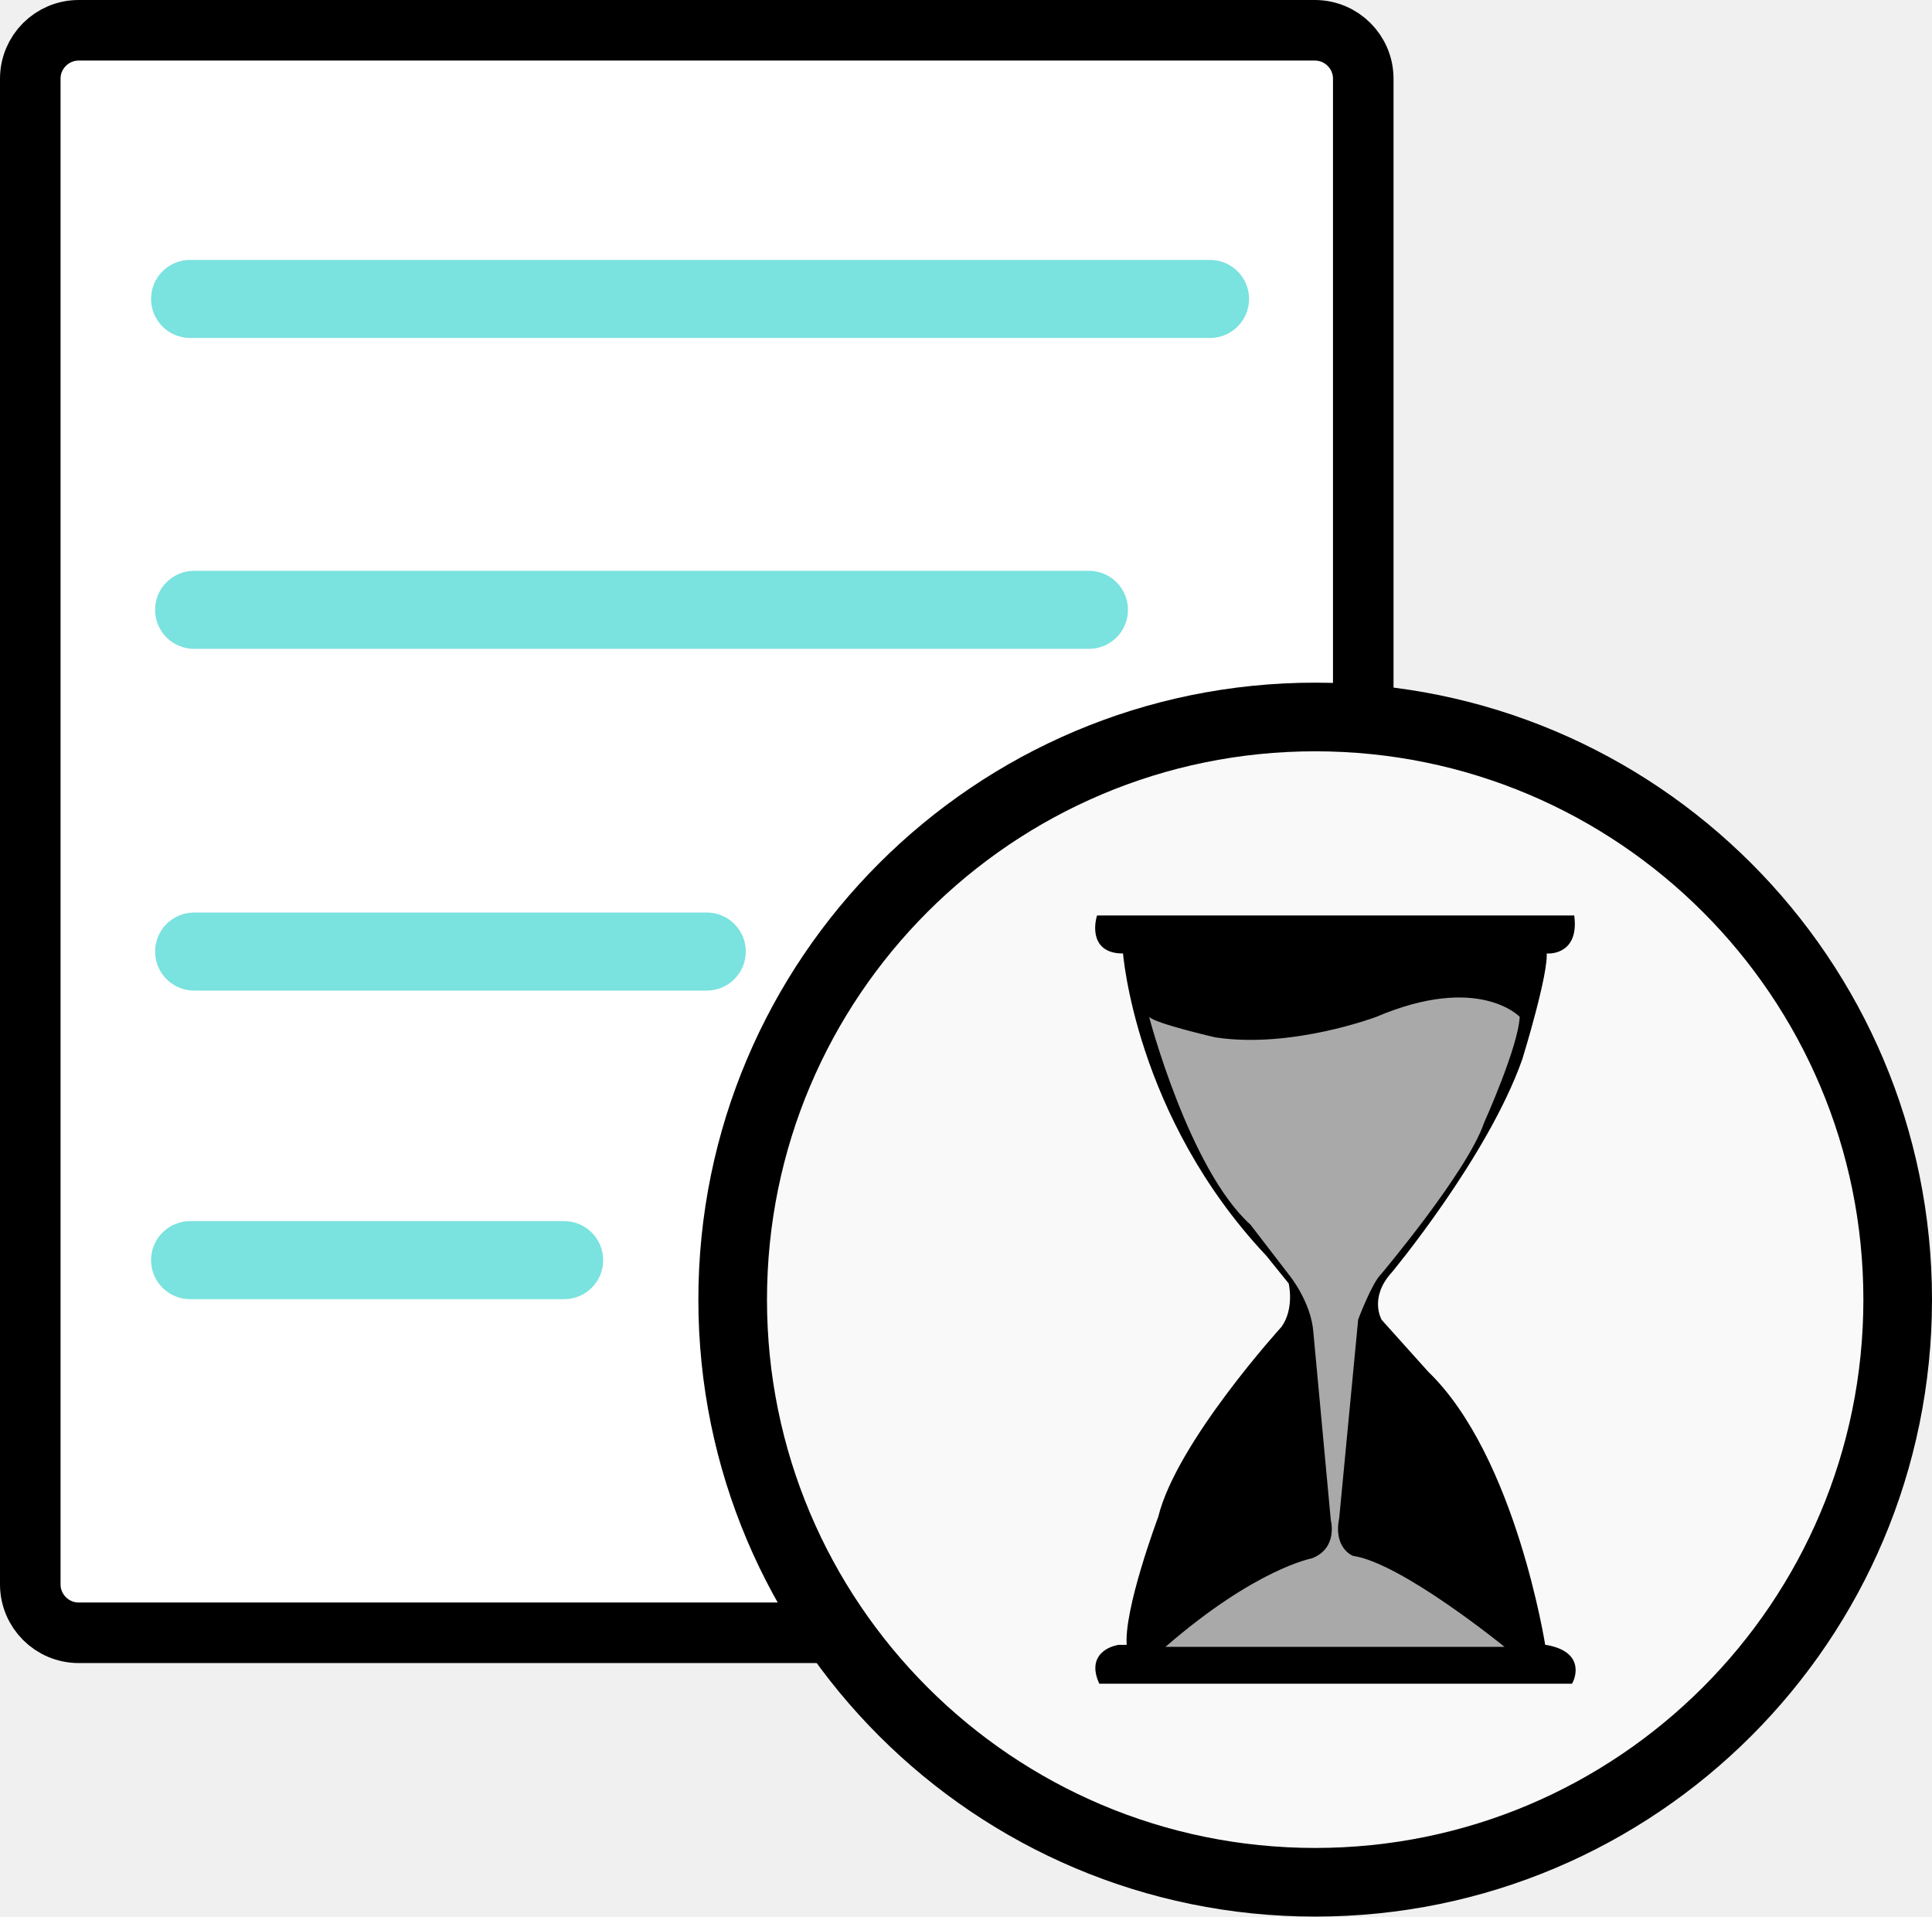
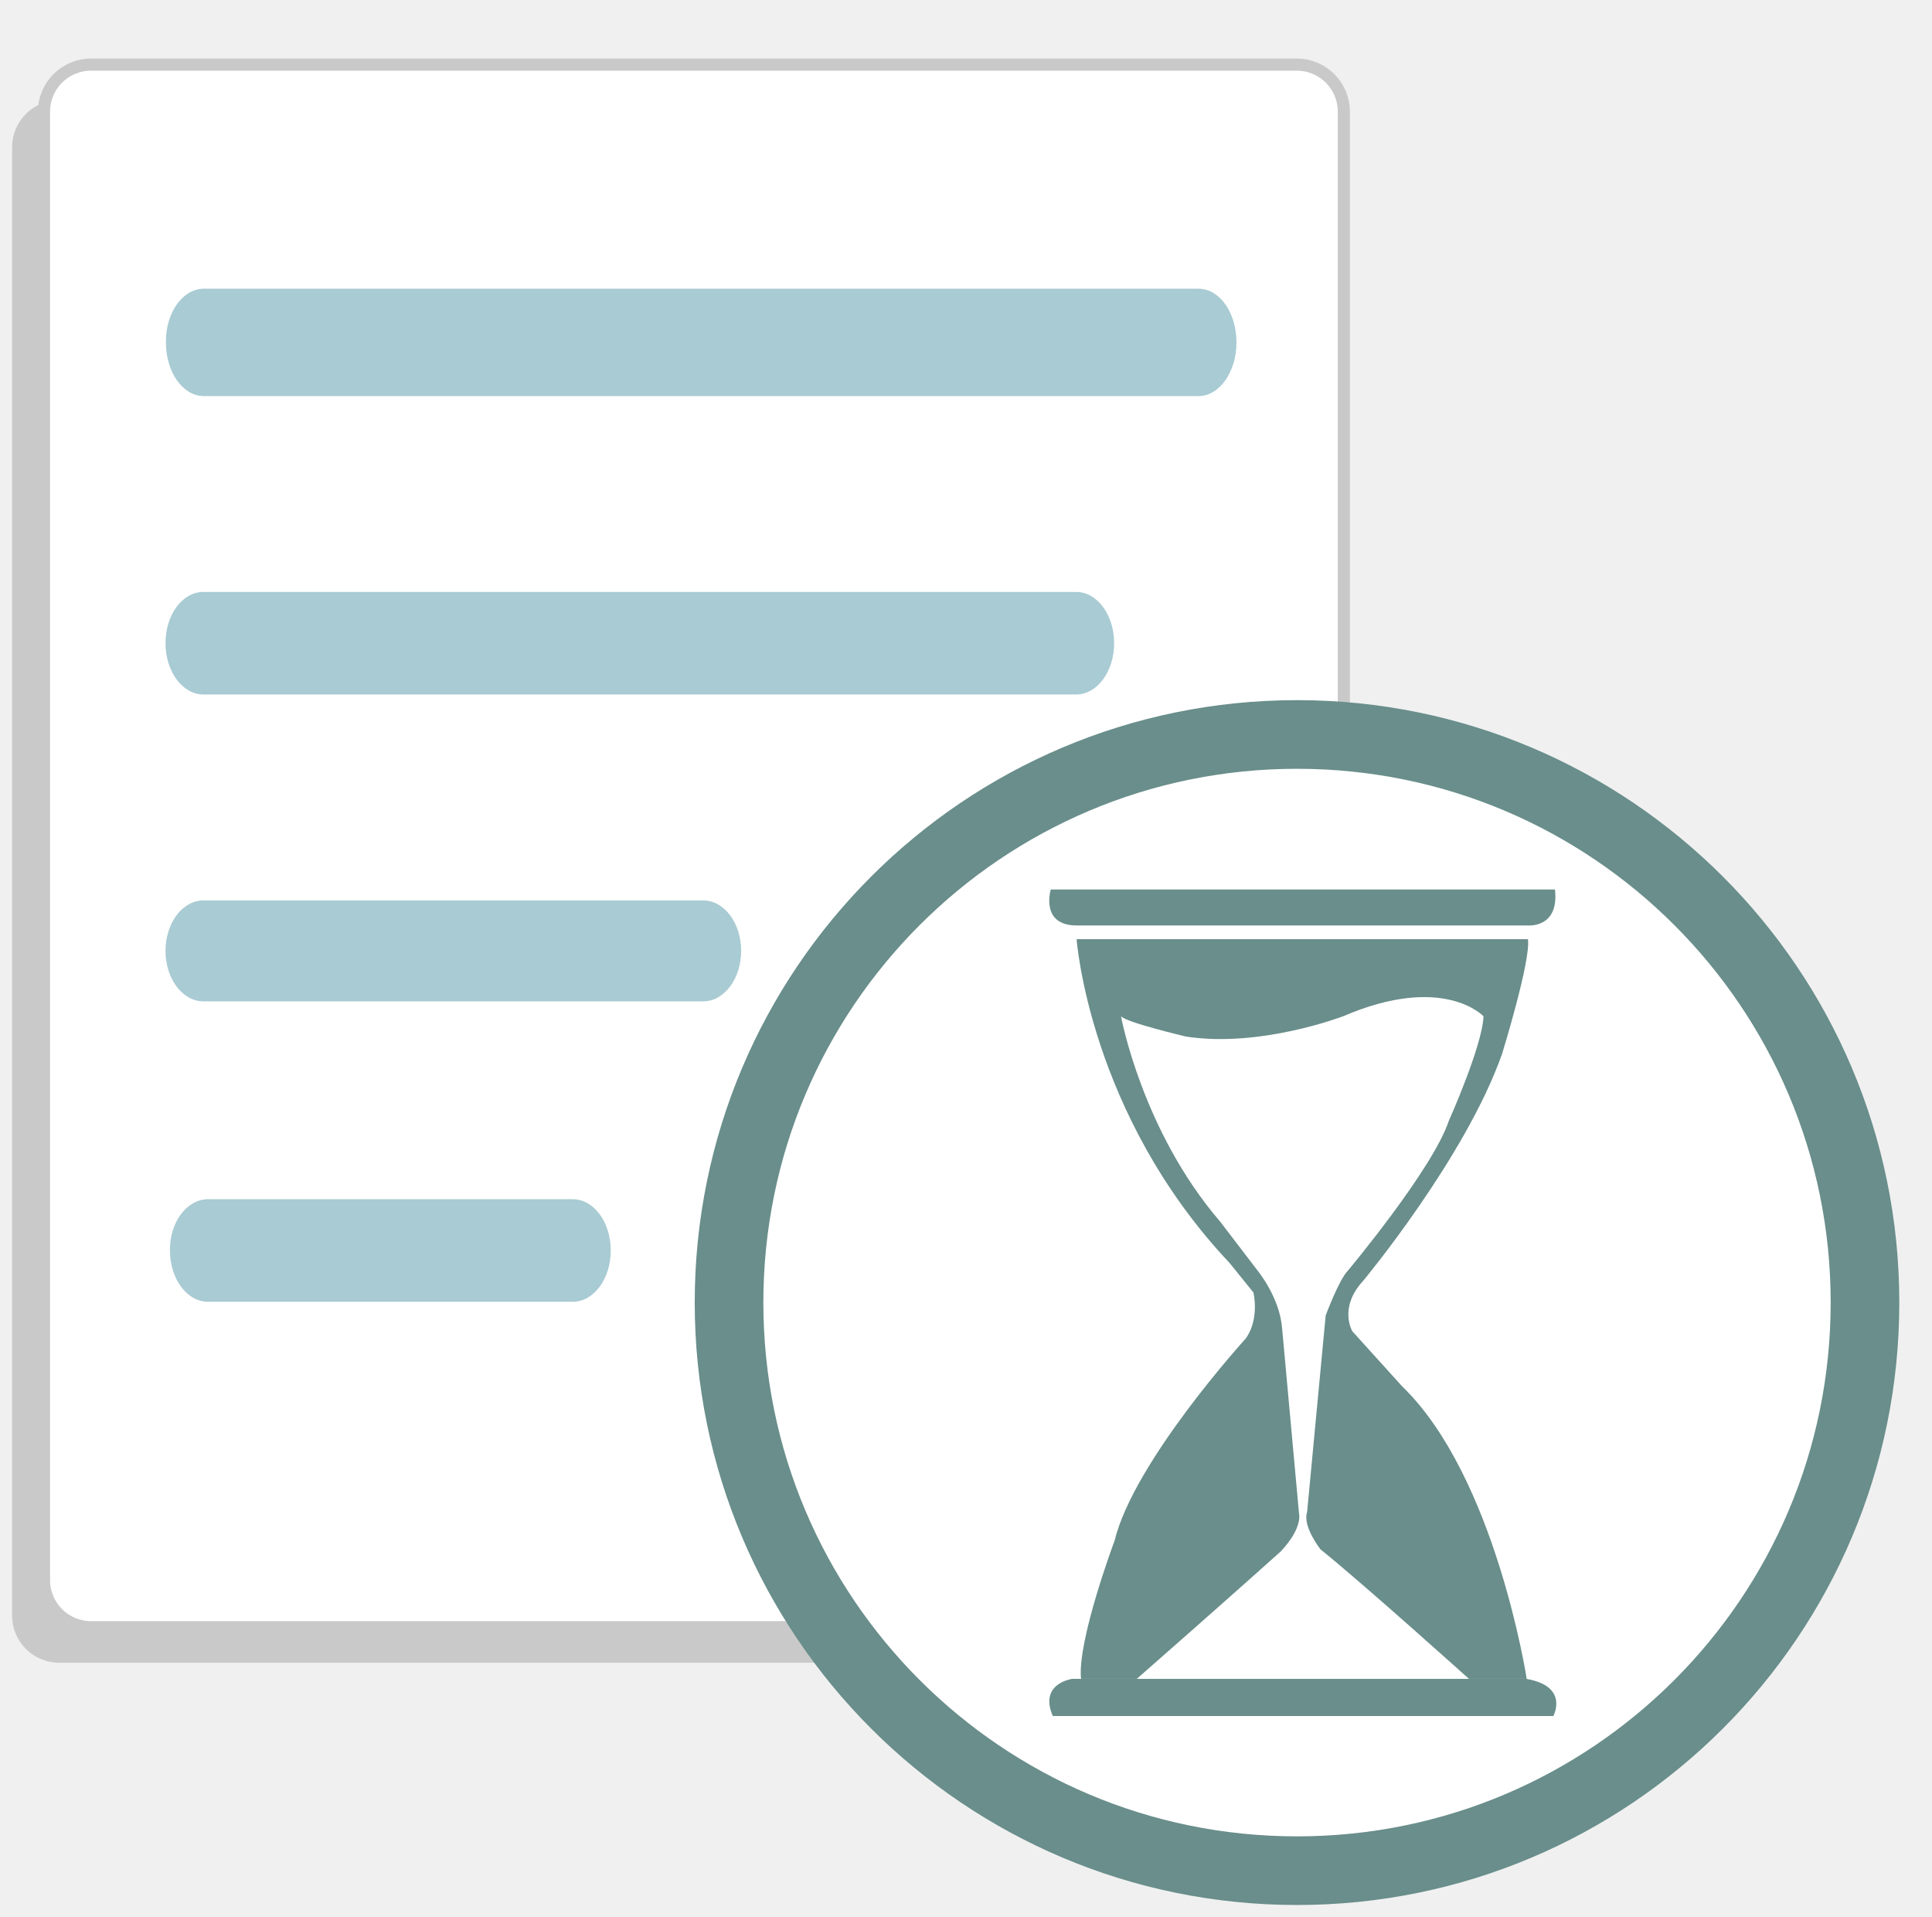
- <svg xmlns="http://www.w3.org/2000/svg" viewBox="0 0 478.6 474.66">
-   <defs>
-     <style>.cls-1{fill:#fff;stroke-width:15px;}.cls-1,.cls-2,.cls-3{stroke:#000;stroke-miterlimit:10;}.cls-2{fill:#f9f9f9;stroke-width:17px;}.cls-4{fill:#a9a9aa;}.cls-5{fill:#7ae2df;}</style>
-   </defs>
+ <svg xmlns="http://www.w3.org/2000/svg" version="1.1" id="Layer_1" x="0px" y="0px" viewBox="0 0 478.6 474.7" style="enable-background:new 0 0 478.6 474.7;" xml:space="preserve">
+   <style type="text/css">
+ 	.st0{fill:#C9C9C9;}
+ 	.st1{fill:#FFFFFF;stroke:#C9C9C9;stroke-width:3;stroke-miterlimit:10;}
+ 	.st2{fill:#FFFFFF;stroke:#698E8B;stroke-width:17;stroke-miterlimit:10;}
+ 	.st3{fill:#698E8B;}
+ 	.st4{fill:#FFFFFF;}
+ 	.st5{fill:#A9CBD3;}
+ </style>
+   <g id="rectangle_1_">
+     <path class="st0" d="M14.7,24.8h298.6c6.5,0,11.7,5.2,11.7,11.7v363.6c0,6.5-5.2,11.7-11.7,11.7H14.7c-6.5,0-11.7-5.2-11.7-11.7   V36.5C3,30,8.2,24.8,14.7,24.8z" />
+   </g>
  <g id="rectangle">
-     <rect class="cls-1" x="7.5" y="7.5" width="330.21" height="396.88" rx="12" ry="12" />
+     <path class="st1" d="M22.6,16h298.6c6.5,0,11.7,5.2,11.7,11.7v363.6c0,6.5-5.2,11.7-11.7,11.7H22.6c-6.5,0-11.7-5.2-11.7-11.7V27.7   C10.9,21.2,16.1,16,22.6,16z" />
  </g>
  <g id="ellipse">
-     <circle class="cls-2" cx="325.8" cy="321.87" r="144.3" />
+     <circle class="st2" cx="321.3" cy="322.6" r="140.7" />
  </g>
-   <g id="time_sand" data-name="time sand">
-     <path class="cls-3" d="M499.72,279.86s-2.51,8.41,6,8.41h105s7.39.74,6.39-8.41Z" transform="translate(-227.58 -52.63)" />
-     <path d="M505.73,288.27s2.88,40.69,35.57,75.39l5.51,6.83s1.5,6.1-1.75,10.72c0,0-26.05,28.6-30.56,47.1,0,0-8.77,23.34-7.77,32.17H610.44s-7.27-47.1-29.06-68.13l-11.52-12.83s-3.26-5.47,2.51-11.78c0,0,23.8-28.6,32.32-52.78,0,0,6.76-21.87,6-26.71Z" transform="translate(-227.58 -52.63)" />
-     <path class="cls-3" d="M616.71,469.12s3.76-6.94-6.26-8.62H504.73s-7.77,1.05-4.51,8.62Z" transform="translate(-227.58 -52.63)" />
-     <path class="cls-4" d="M512.24,304.47s9.9,37.75,25.11,51.47l9.58,12.46s5.45,6.62,6,14.19l4.32,46.53s1.88,6.94-4.7,9.46c0,0-13.9,2.52-36.26,21.92h84s-25.55-20.82-37.58-22.55c0,0-4.89-1.89-3.38-9.31l4.7-49.21s3.38-9,5.64-11.2c0,0,21.42-25.39,25.55-37.54,0,0,8.45-18.72,8.83-26.23,0,0-10.15-10.78-35.51,0,0,0-21,7.94-39.83,5.1C528.71,309.57,513.81,306.15,512.24,304.47Z" transform="translate(-227.58 -52.63)" />
-   </g>
-   <g id="paper_line" data-name="paper line">
-     <rect class="cls-5" x="38.42" y="141.37" width="241" height="19.33" rx="9.67" ry="9.67" />
-     <rect class="cls-5" x="37.42" y="64.37" width="272" height="19.33" rx="9.67" ry="9.67" />
-     <rect class="cls-5" x="37.42" y="302.43" width="112" height="19.33" rx="9.67" ry="9.67" />
-     <rect class="cls-5" x="38.42" y="226" width="146.33" height="19.33" rx="9.67" ry="9.67" />
-   </g>
+   <path class="st3" d="M260.3,220.3c0,0-2.7,8.9,6.4,8.9h111.7c0,0,7.9,0.8,6.8-8.9H260.3z" />
+   <path class="st3" d="M266.7,232.6c0,0,3.1,43.3,37.9,80.2l5.9,7.3c0,0,1.6,6.5-1.9,11.4c0,0-27.7,30.4-32.5,50.1  c0,0-9.3,24.8-8.3,34.2h110.4c0,0-7.7-50.1-30.9-72.5L335,329.7c0,0-3.5-5.8,2.7-12.5c0,0,25.3-30.4,34.4-56.2  c0,0,7.2-23.3,6.4-28.4L266.7,232.6z" />
+   <path class="st3" d="M384.8,425c0,0,4-7.4-6.7-9.2H265.6c0,0-8.3,1.1-4.8,9.2H384.8z" />
+   <path class="st4" d="M277.7,251.7c0,0,5.2,28.4,24.6,50.9l9.4,12.3c0,0,5.3,6.5,5.9,14l4.2,46c0,0,1,3.5-4.6,9.4  c0,0-13.7,12.3-35.6,31.5h82.3c0,0-25.9-23.3-36.8-32.1c0,0-4.5-5.7-3.3-9.2l4.6-48.7c0,0,3.3-8.9,5.5-11.1c0,0,21-25.1,25-37.1  c0,0,8.3-18.5,8.6-25.9c0,0-9.9-10.7-34.8,0c0,0-20.6,7.9-39,5C293.8,256.7,279.2,253.3,277.7,251.7z" />
+   <path class="st5" d="M50.4,146.6h216.2c5.2,0,9.4,5.7,9.4,12.7v0c0,7-4.2,12.7-9.4,12.7H50.4c-5.2,0-9.4-5.7-9.4-12.7v0  C41,152.2,45.2,146.6,50.4,146.6z" />
+   <path class="st5" d="M50.5,71.5h246.4c5.2,0,9.4,5.9,9.4,13.3l0,0c0,7.3-4.2,13.3-9.4,13.3H50.5c-5.2,0-9.4-5.9-9.4-13.3l0,0  C41,77.4,45.3,71.5,50.5,71.5z" />
+   <path class="st5" d="M51.5,297h90.4c5.2,0,9.4,5.7,9.4,12.7v0c0,7-4.2,12.7-9.4,12.7H51.5c-5.2,0-9.4-5.7-9.4-12.7v0  C42,302.7,46.3,297,51.5,297z" />
+   <path class="st5" d="M50.4,223h123.8c5.2,0,9.4,5.6,9.4,12.5v0c0,6.9-4.2,12.5-9.4,12.5H50.4c-5.2,0-9.4-5.6-9.4-12.5v0  C41,228.6,45.2,223,50.4,223z" />
</svg>
